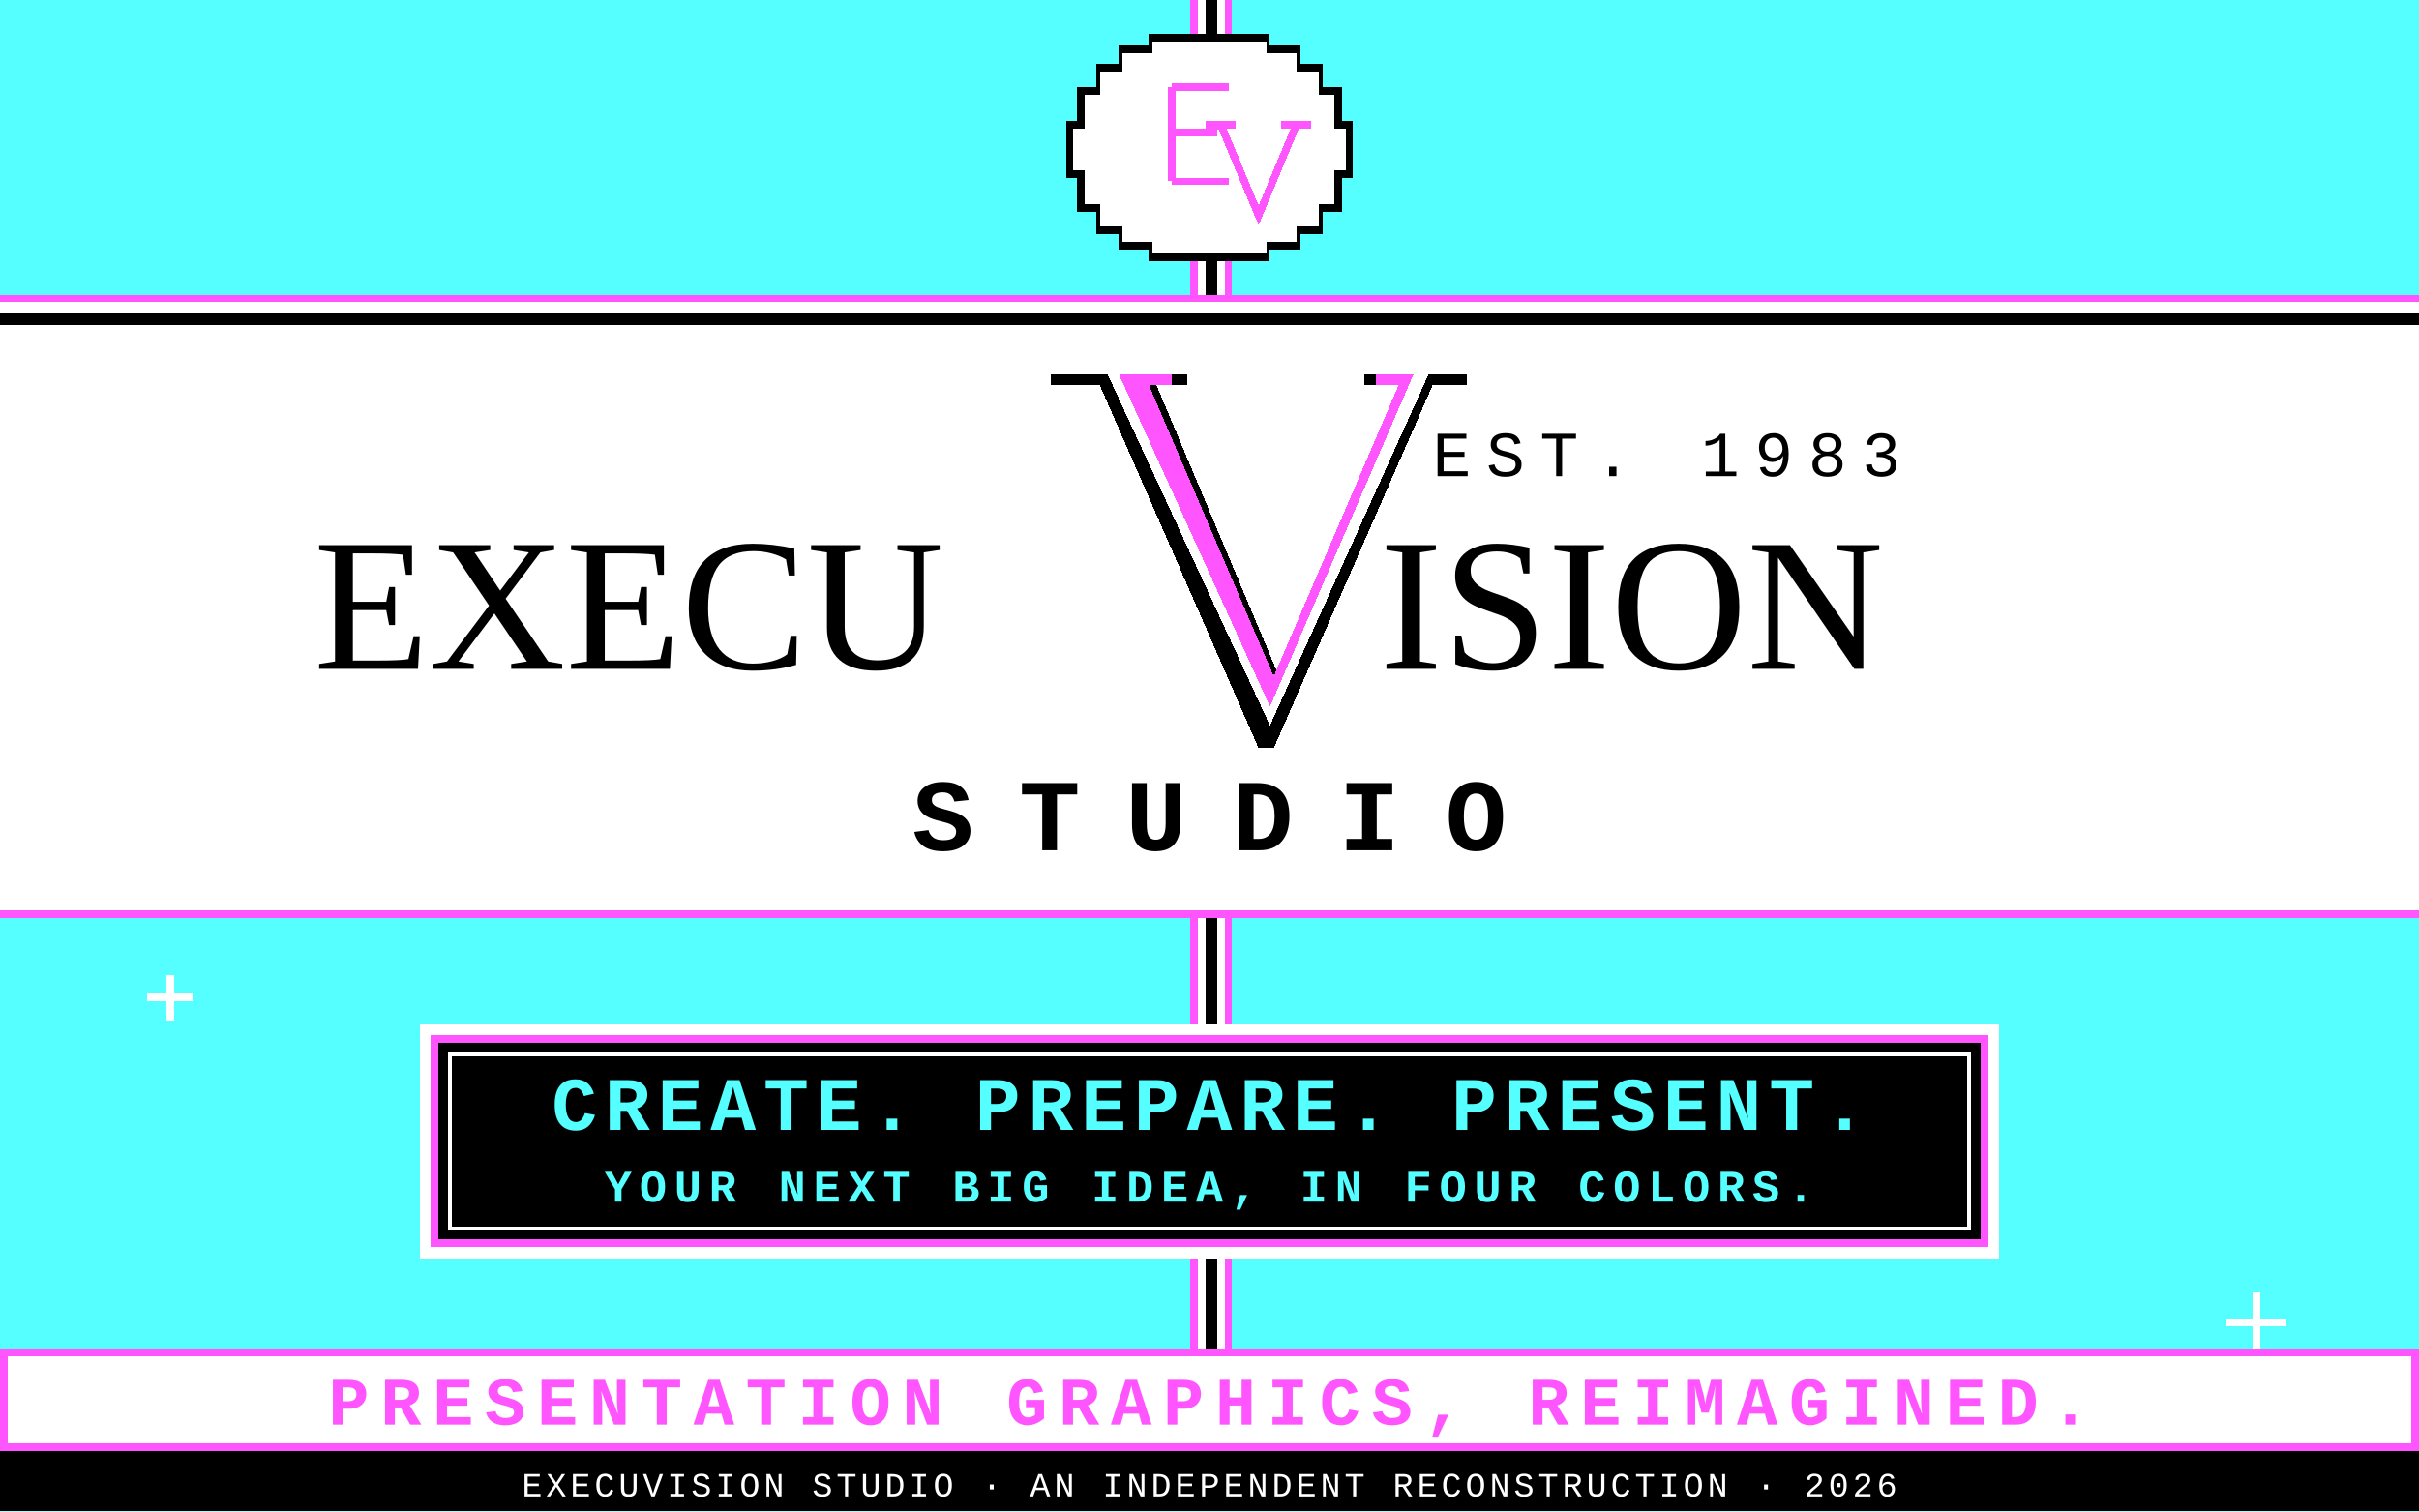
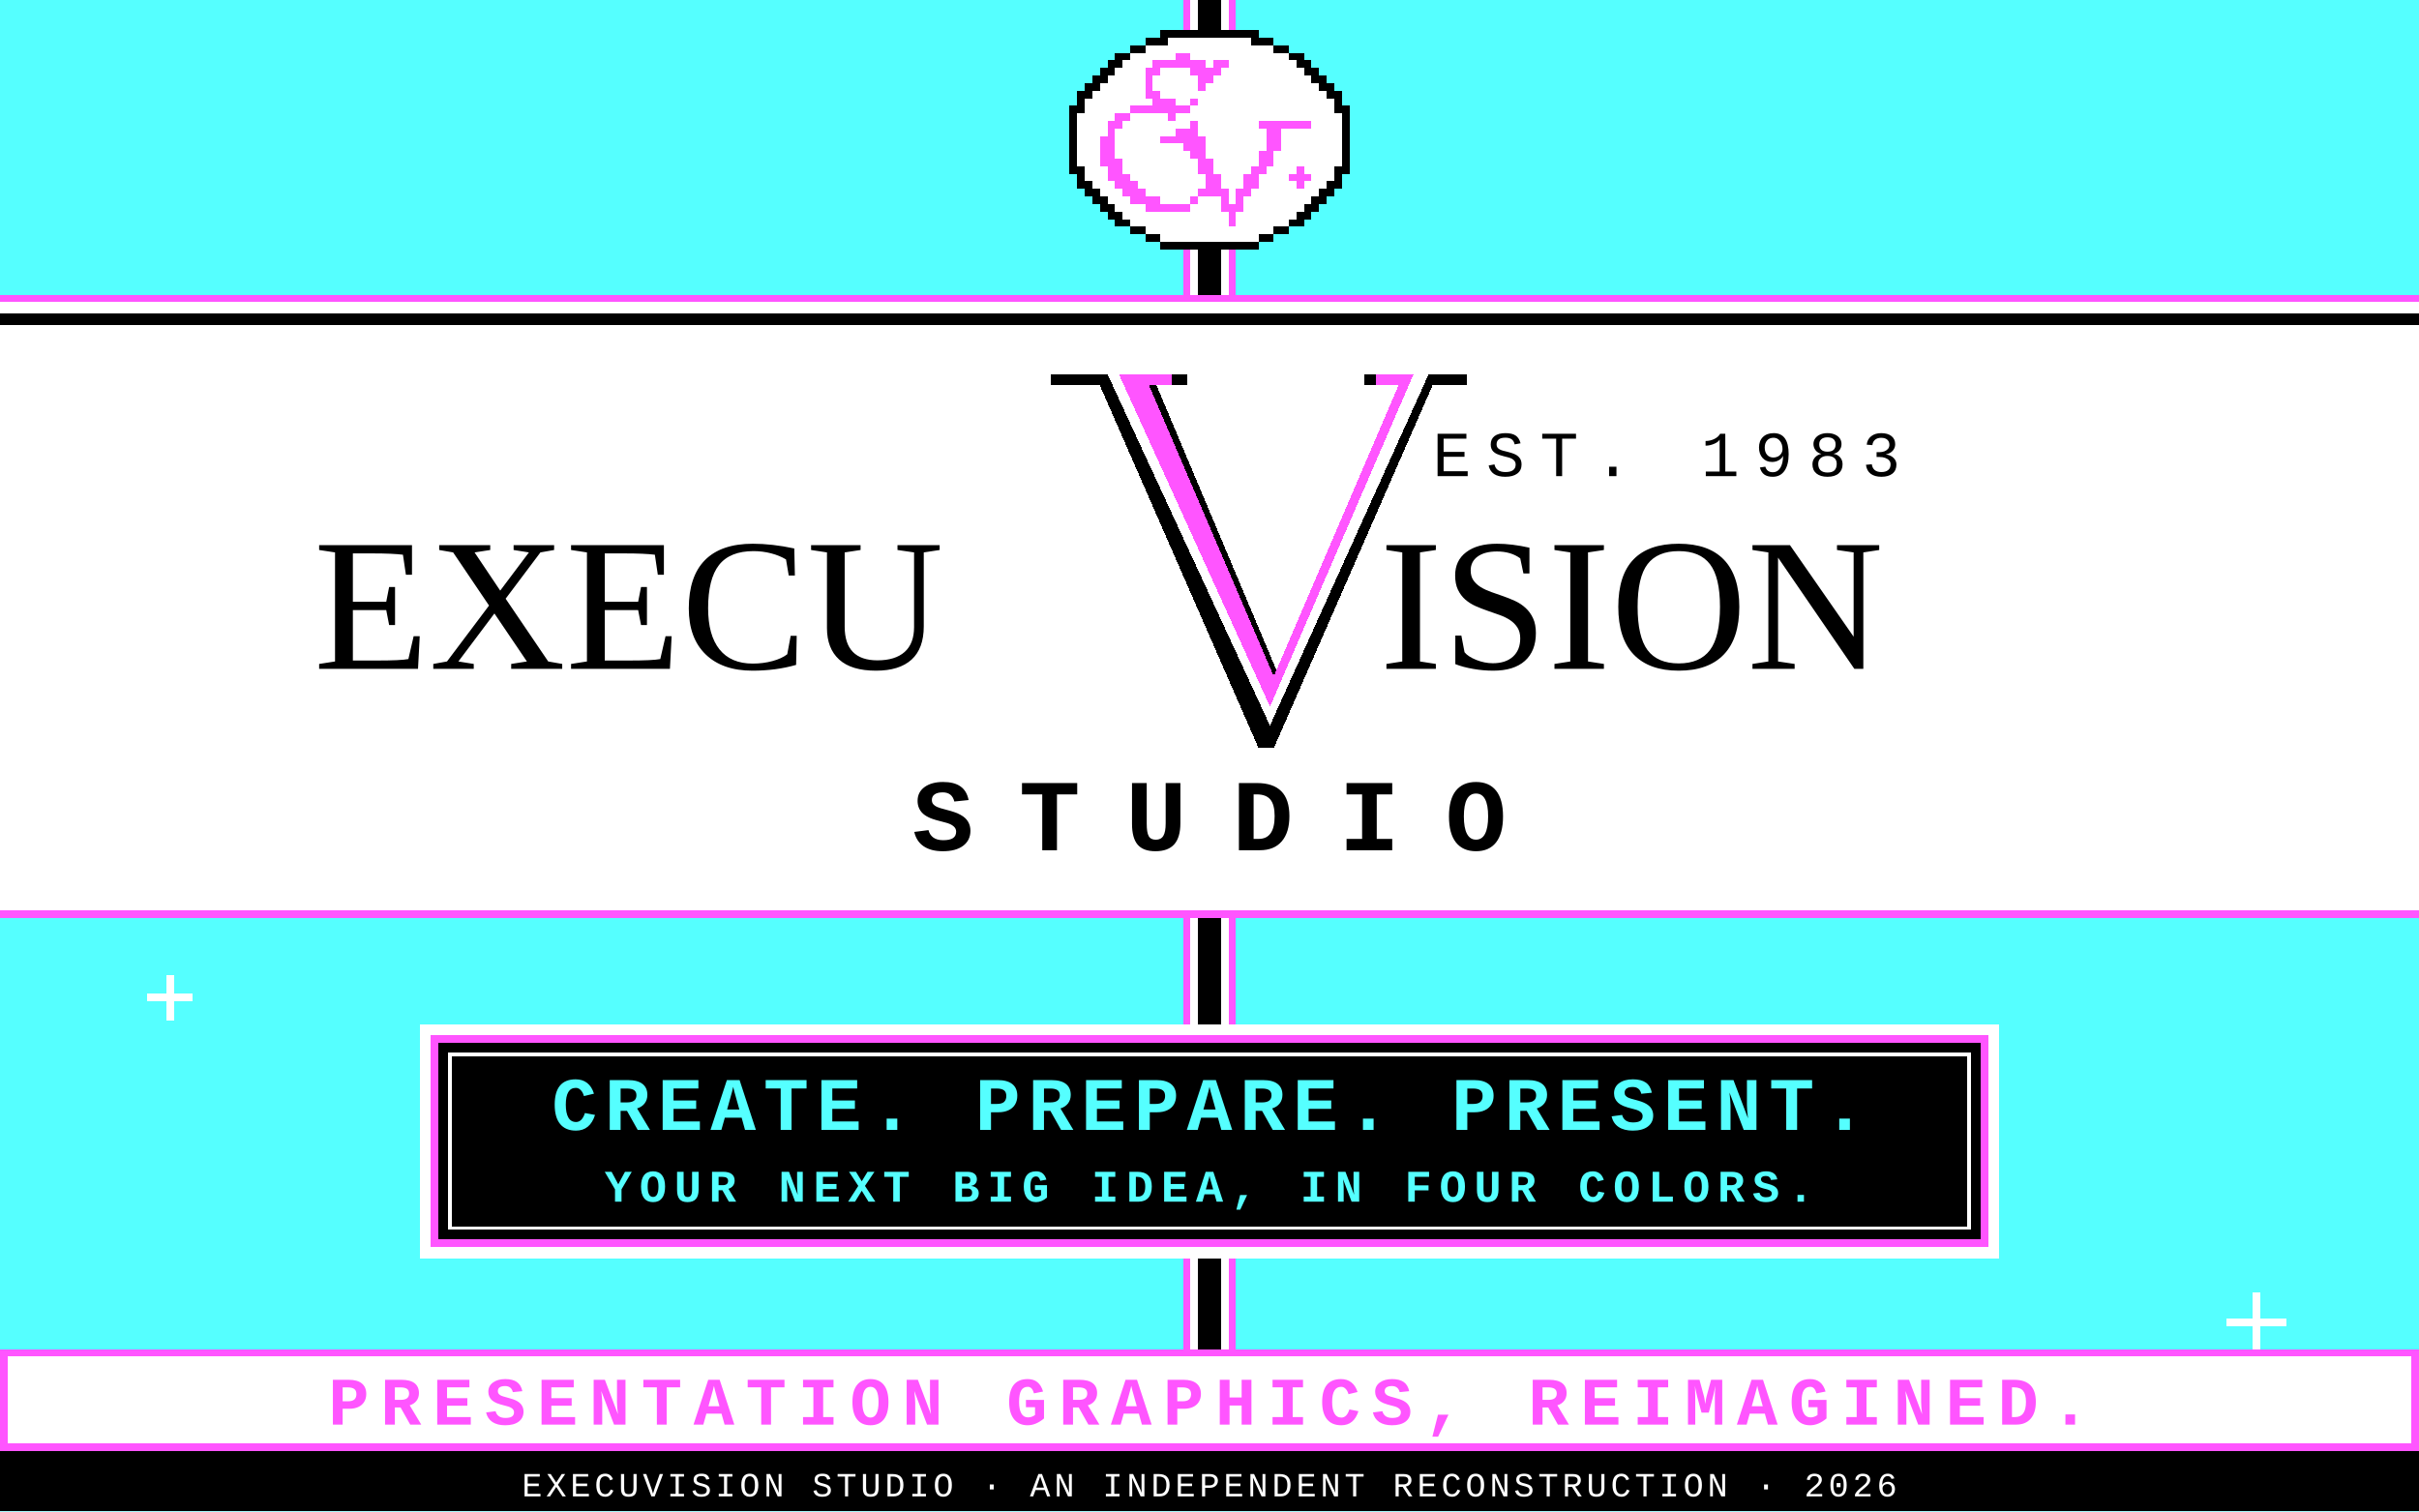
<svg xmlns="http://www.w3.org/2000/svg" viewBox="0 0 640 400" role="img" aria-labelledby="title desc">
  <rect width="640" height="400" fill="#55ffff" />
  <g shape-rendering="crispEdges">
-     <path d="M315 0h11v400h-11z" fill="#ff55ff" />
-     <path d="M317 0h7v400h-7z" fill="#fff" />
-     <path d="M319 0h3v400h-3z" fill="#000" />
-     <path d="M304 9h32v3h8v5h6v6h5v9h3v15h-3v9h-5v6h-6v4h-8v3h-32v-3h-8v-4h-6v-6h-5v-9h-3V32h3v-9h5v-6h6v-5h8z" fill="#000" />
-     <path d="M305 11h30v3h8v5h6v6h4v9h3v11h-3v9h-4v6h-6v4h-8v3h-30v-3h-8v-4h-6v-6h-4v-9h-3V34h3v-9h4v-6h6v-5h8z" fill="#fff" />
-     <path d="M310 23h15m-15 0v25m0-13h12m-12 13h15m-2-15 10 24 10-24m-24 0h8m12 0h8" fill="none" stroke="#ff55ff" stroke-width="2" />
+     <path d="M313 0h14v400h-14z" fill="#ff55ff" />
+     <path d="M315 0h10v400h-10z" fill="#fff" />
+     <path d="M317 0h6v400h-6z" fill="#000" />
+     <g id="ev-medallion" transform="translate(283 8) scale(2)">
+       <path d="M12 0H25V1H27V2H29V3H31V4H32V5H33V6H34V7H35V8H36V10H37V19H36V21H35V22H34V23H33V24H32V25H31V26H29V27H27V28H25V29H12V28H10V27H8V26H6V25H5V24H4V23H3V22H2V21H1V19H0V10H1V8H2V7H3V6H4V5H5V4H6V3H8V2H10V1H12V0Z" fill="#000" />
+       <path d="M13 1H24V2H27V3H29V4H30V5H31V6H32V7H33V8H34V9H35V11H36V18H35V20H34V21H33V22H32V23H31V24H30V25H29V26H27V27H25V28H12V27H10V26H8V25H7V24H6V23H5V22H4V21H3V20H2V18H1V11H2V9H3V8H4V7H5V6H6V5H7V4H8V3H10V2H13V1Z" fill="#fff" />
+       <path fill="#ff55ff" d="         M14 3h2v1h-2z         M11 4h7v1h-7z M19 4h2v1h-2z         M10 5h2v1h-2z M16 5h4v1h-4z         M10 6h1v1h-1z M17 6h2v1h-2z         M10 7h1v1h-1z M17 7h1v1h-1z         M10 8h2v1h-2z         M11 9h3v1h-3z M16 9h1v1h-1z         M8 10h8v1h-8z         M6 11h2v1h-2z M13 11h1v1h-1z         M5 12h2v1h-2z M16 12h1v1h-1z M25 12h7v1h-7z         M5 13h1v1h-1z M14 13h3v1h-3z M26 13h2v1h-2z         M4 14h2v1h-2z M12 14h6v1h-6z M26 14h2v1h-2z         M4 15h2v1h-2z M15 15h3v1h-3z M26 15h2v1h-2z         M4 16h2v1h-2z M16 16h2v1h-2z M25 16h2v1h-2z         M4 17h3v1h-3z M17 17h2v1h-2z M25 17h2v1h-2z         M5 18h2v1h-2z M17 18h2v1h-2z M24 18h2v1h-2z M30 18h1v1h-1z         M5 19h3v1h-3z M18 19h2v1h-2z M23 19h2v1h-2z M29 19h3v1h-3z         M6 20h3v1h-3z M18 20h2v1h-2z M23 20h2v1h-2z M30 20h1v1h-1z         M7 21h3v1h-3z M17 21h4v1h-4z M22 21h2v1h-2z         M8 22h4v1h-4z M16 22h1v1h-1z M20 22h1v1h-1z M22 22h1v1h-1z         M10 23h6v1h-6z M20 23h3v1h-3z         M21 24h1v1h-1z         M21 25h1v1h-1z         " />
+     </g>
    <path d="M0 78h640v165H0z" fill="#ff55ff" />
    <path d="M0 80h640v161H0z" fill="#fff" />
    <path d="M0 83h640v3H0z" fill="#000" />
  </g>
  <g fill="#000" font-family="'Times New Roman', 'Liberation Serif', serif" font-size="50">
    <text x="83" y="177" textLength="209" lengthAdjust="spacingAndGlyphs">EXECU</text>
    <text x="365" y="177" textLength="192" lengthAdjust="spacingAndGlyphs">ISION</text>
  </g>
  <g shape-rendering="crispEdges">
    <path d="M278 99h36v3h-8l32 76 32-76h-9v-3h27v3h-9l-42 96h-4l-42-96h-13z" fill="#000" />
    <path d="M293 99h16v3h-6l34 80 34-80h-6v-3h13l-42 93z" fill="#fff" />
    <path d="M296 99h14v3h-6l33 77 33-77h-6v-3h10l-38 88z" fill="#ff55ff" />
  </g>
  <text x="379" y="126" fill="#000" font-family="'Courier New', monospace" font-size="17" letter-spacing="4">
    EST. 1983
  </text>
  <text x="320" y="225" text-anchor="middle" fill="#000" font-family="'Courier New', monospace" font-size="27" font-weight="bold" letter-spacing="12">
    STUDIO
  </text>
  <g shape-rendering="crispEdges">
    <path d="M111 271h418v62H111z" fill="#fff" />
    <path d="M114 274h412v56H114z" fill="#ff55ff" />
    <path d="M116 276h408v52H116z" fill="#000" />
    <path d="M119 279h402v46H119z" fill="none" stroke="#fff" stroke-width="1" />
    <path d="M44 258h2v12h-2zm-5 5h12v2h-12zm557 79h2v16h-2zm-7 7h16v2h-16z" fill="#fff" />
  </g>
  <g fill="#55ffff" text-anchor="middle" font-family="'Courier New', monospace" font-weight="bold">
    <text x="320" y="299" font-size="20" letter-spacing="2">CREATE. PREPARE. PRESENT.</text>
    <text x="320" y="318" font-size="12" letter-spacing="2">
      YOUR NEXT BIG IDEA, IN FOUR COLORS.
    </text>
  </g>
  <g shape-rendering="crispEdges">
    <path d="M0 357h640v27H0z" fill="#ff55ff" />
    <path d="M2 359h636v23H2z" fill="#fff" />
    <path d="M0 384h640v16H0z" fill="#000" />
  </g>
  <text x="320" y="377" text-anchor="middle" fill="#ff55ff" font-family="'Courier New', monospace" font-size="18" font-weight="bold" letter-spacing="3">
    PRESENTATION GRAPHICS, REIMAGINED.
  </text>
  <text x="320" y="396" text-anchor="middle" fill="#fff" font-family="'Courier New', monospace" font-size="9" letter-spacing="1">
    EXECUVISION STUDIO · AN INDEPENDENT RECONSTRUCTION · 2026
  </text>
</svg>
